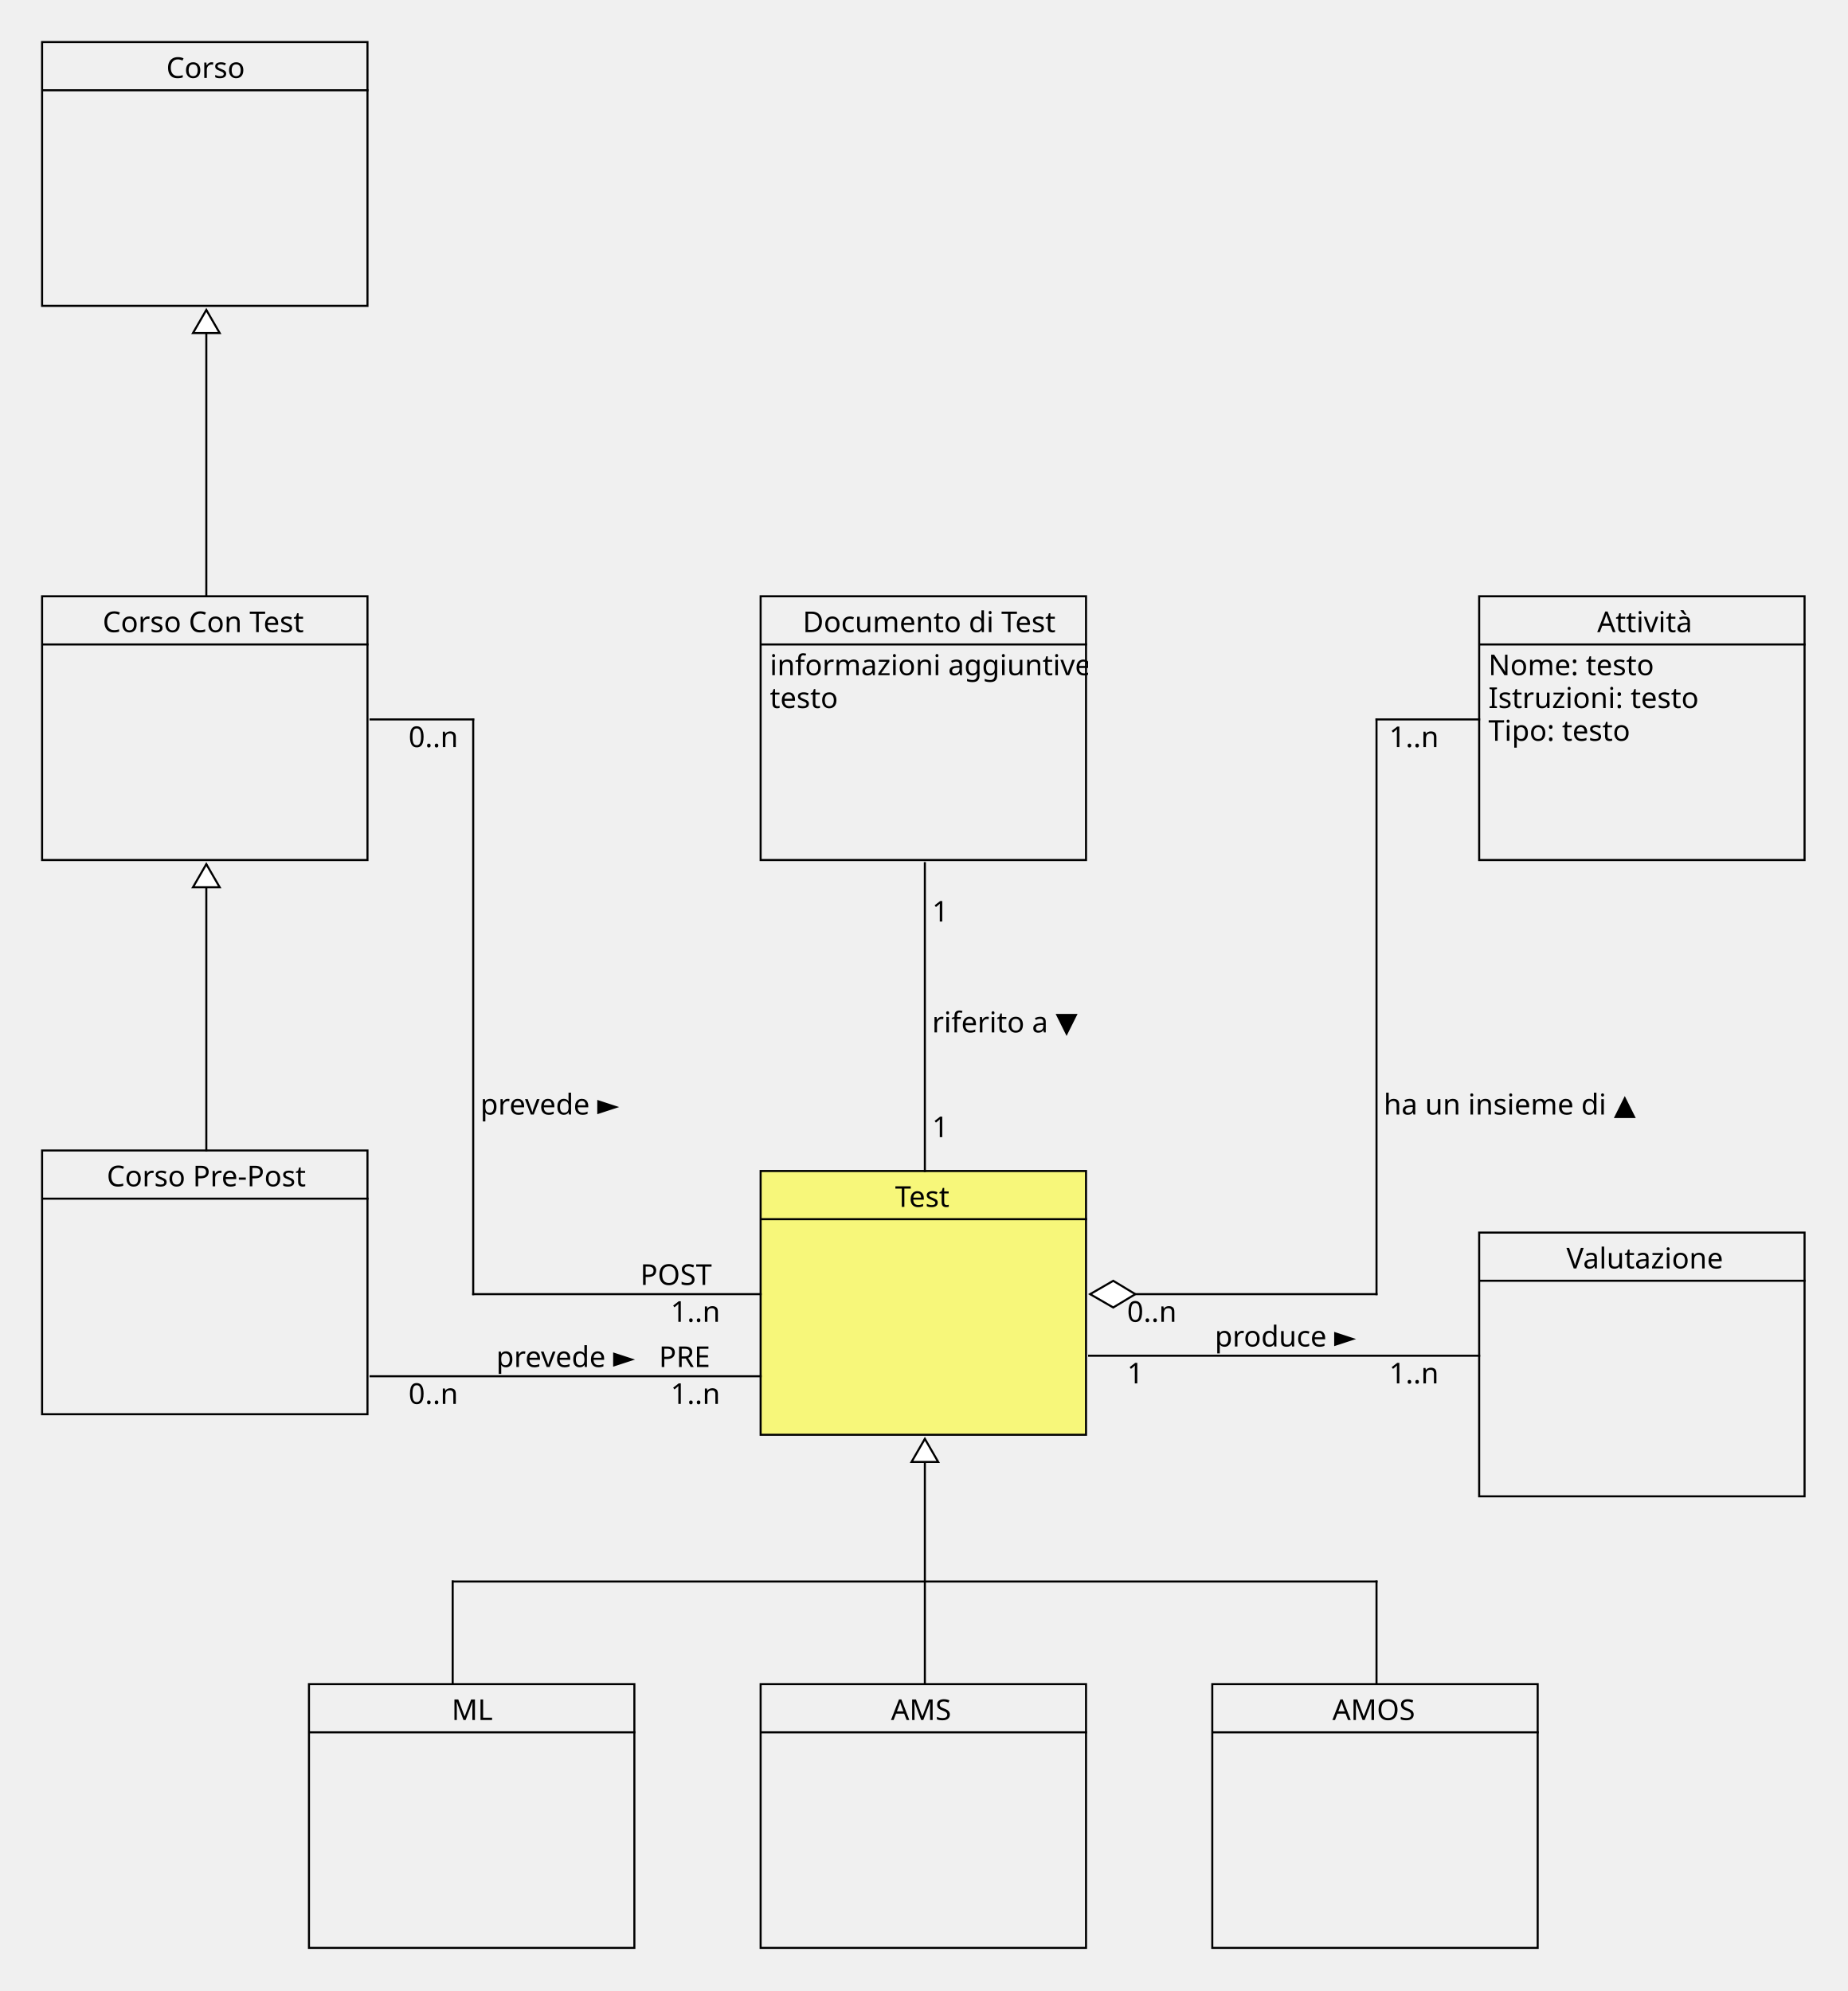
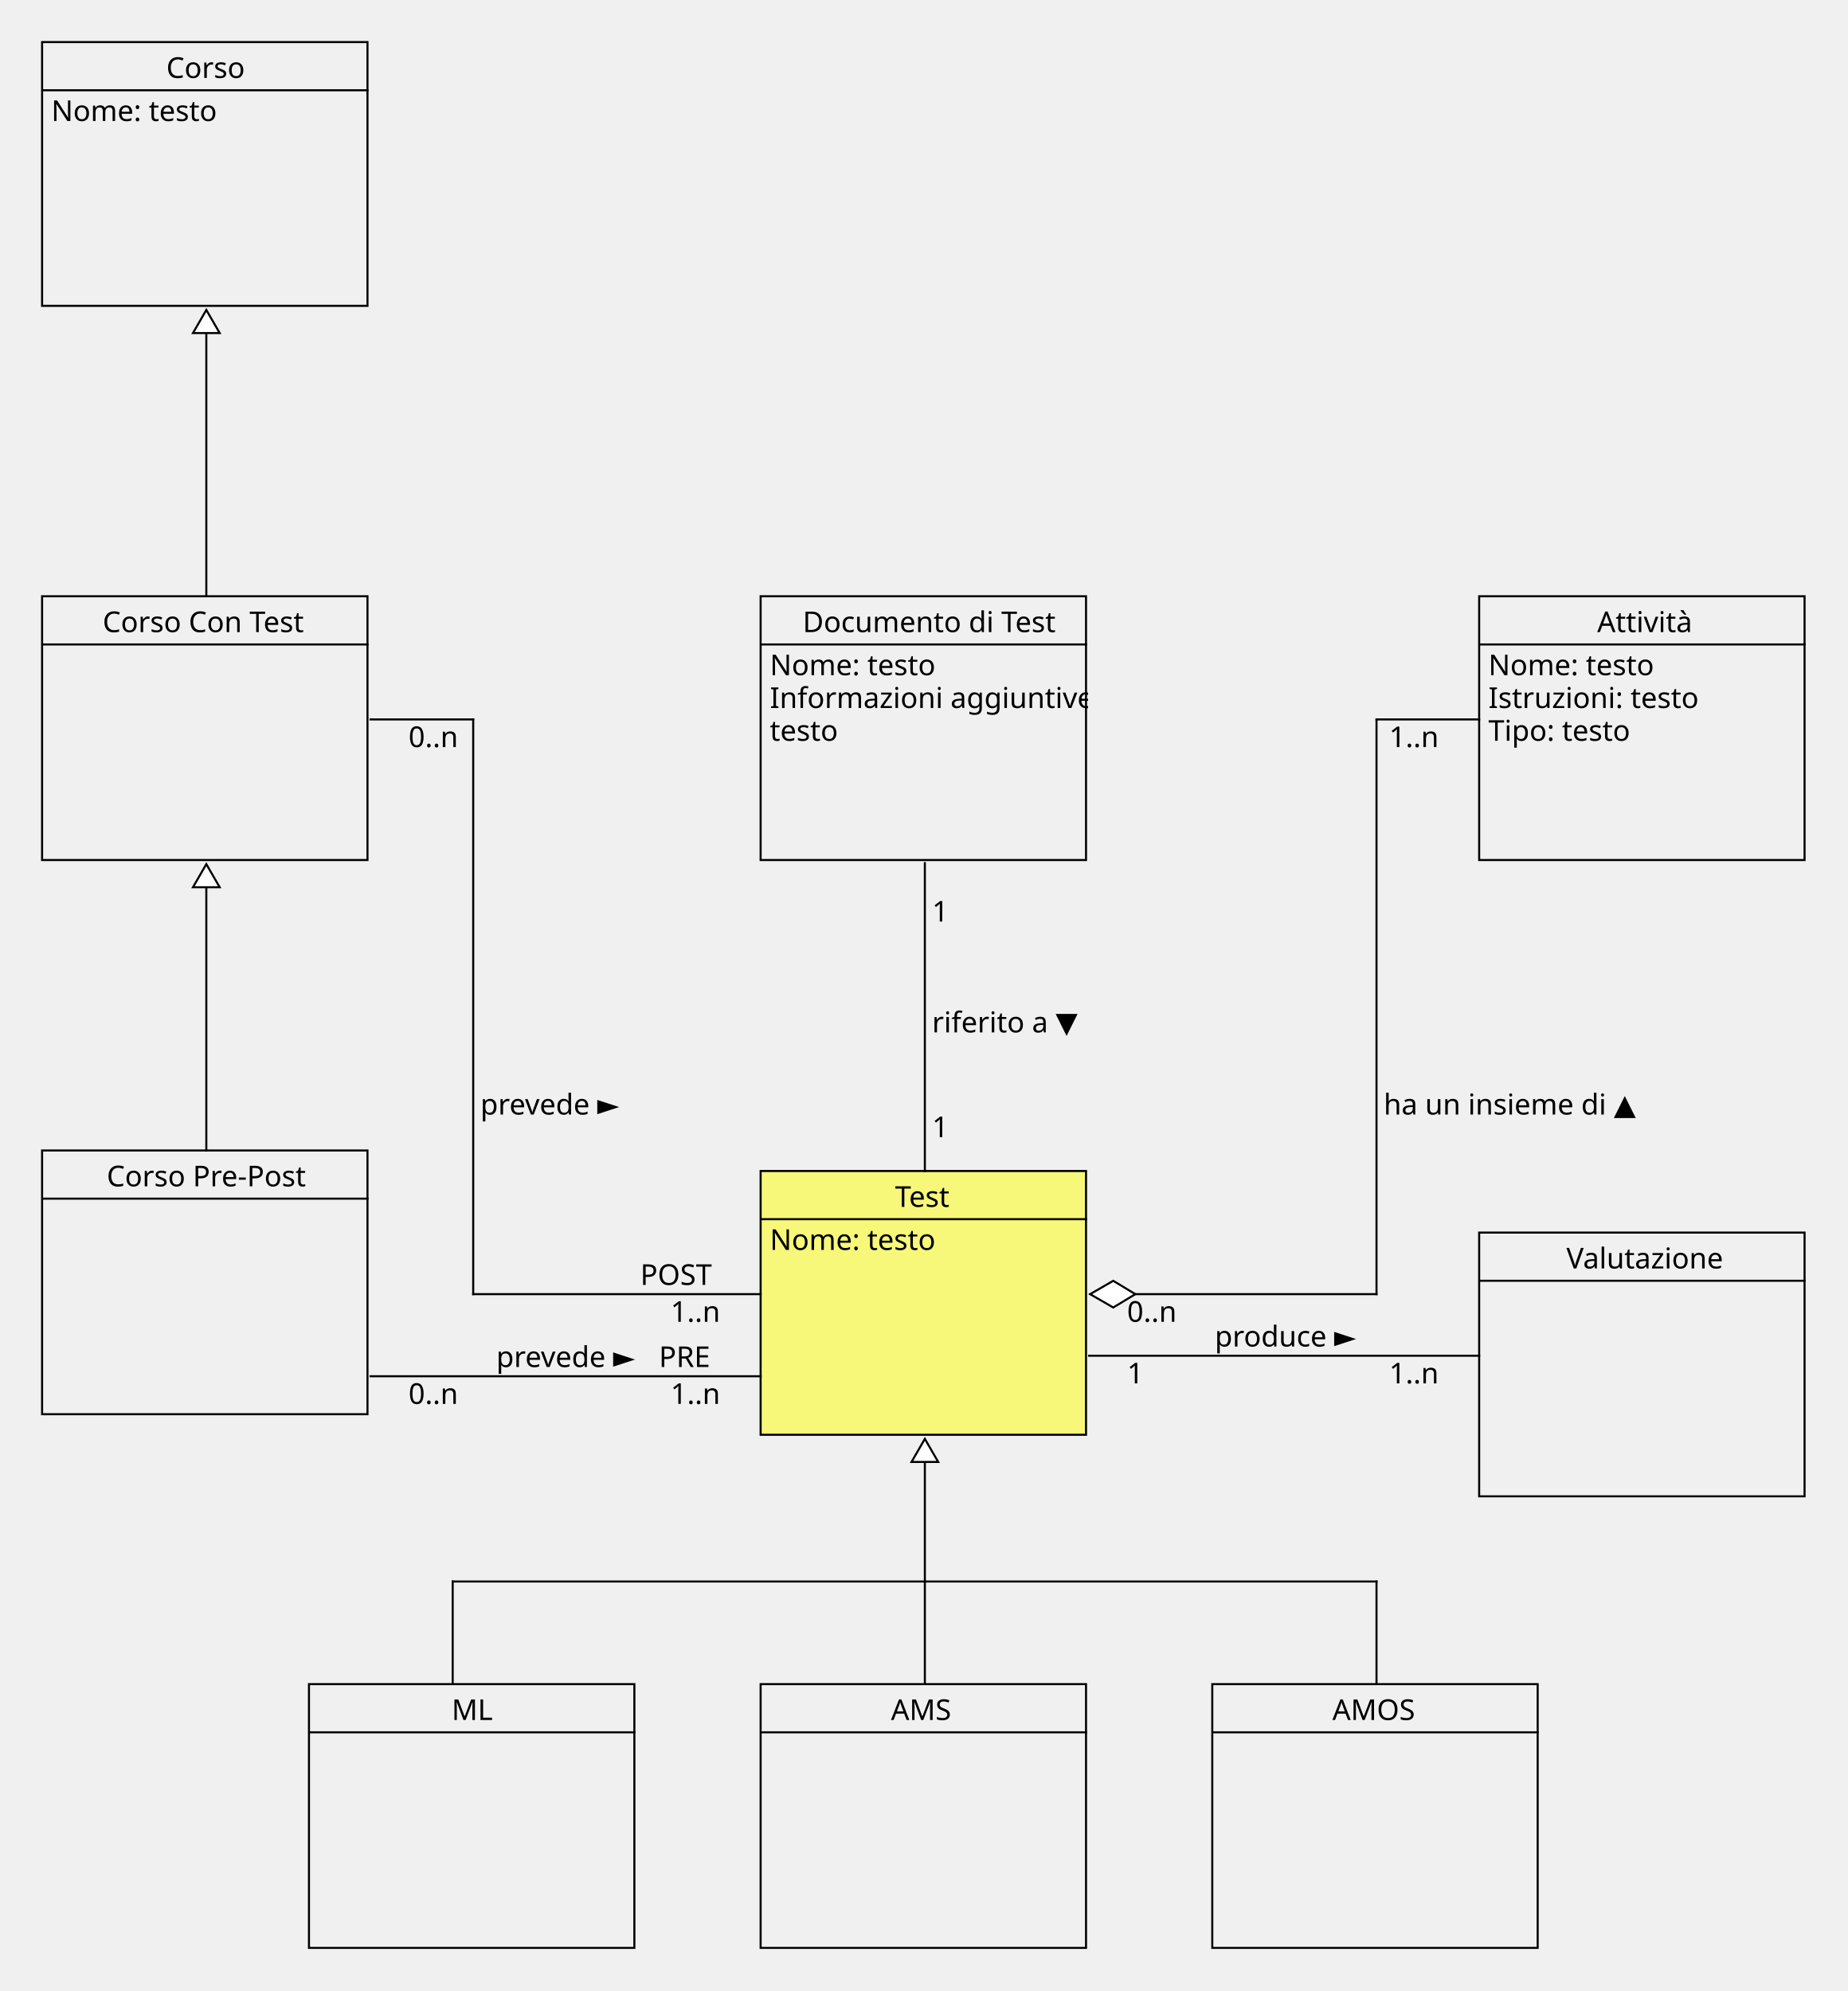
- <svg xmlns="http://www.w3.org/2000/svg" fill-opacity="1" color-rendering="auto" color-interpolation="auto" text-rendering="auto" stroke="black" stroke-linecap="square" width="900" stroke-miterlimit="10" shape-rendering="auto" stroke-opacity="1" fill="black" stroke-dasharray="none" font-weight="normal" stroke-width="1" viewBox="770 1770 900 970" height="970" font-family="'Dialog'" font-style="normal" stroke-linejoin="miter" font-size="12px" stroke-dashoffset="0" image-rendering="auto">
+ <svg xmlns="http://www.w3.org/2000/svg" fill-opacity="1" color-rendering="auto" color-interpolation="auto" text-rendering="auto" stroke="black" stroke-linecap="square" width="900" stroke-miterlimit="10" shape-rendering="auto" stroke-opacity="1" fill="black" stroke-dasharray="none" font-weight="normal" stroke-width="1" viewBox="1270 2010 900 970" height="970" font-family="'Dialog'" font-style="normal" stroke-linejoin="miter" font-size="12px" stroke-dashoffset="0" image-rendering="auto">
  <defs id="genericDefs" />
  <g>
    <defs id="defs1">
      <clipPath clipPathUnits="userSpaceOnUse" id="clipPath1">
        <path d="M0 0 L2147483647 0 L2147483647 2147483647 L0 2147483647 L0 0 Z" />
      </clipPath>
      <clipPath clipPathUnits="userSpaceOnUse" id="clipPath2">
        <path d="M0 0 L0 130 L160 130 L160 0 Z" />
      </clipPath>
      <clipPath clipPathUnits="userSpaceOnUse" id="clipPath3">
        <path d="M0 0 L0 170 L30 170 L30 0 Z" />
      </clipPath>
      <clipPath clipPathUnits="userSpaceOnUse" id="clipPath4">
        <path d="M0 0 L0 150 L30 150 L30 0 Z" />
      </clipPath>
      <clipPath clipPathUnits="userSpaceOnUse" id="clipPath5">
        <path d="M0 0 L0 80 L480 80 L480 0 Z" />
      </clipPath>
      <clipPath clipPathUnits="userSpaceOnUse" id="clipPath6">
        <path d="M0 0 L0 50 L220 50 L220 0 Z" />
      </clipPath>
      <clipPath clipPathUnits="userSpaceOnUse" id="clipPath7">
        <path d="M0 0 L0 320 L220 320 L220 0 Z" />
      </clipPath>
      <clipPath clipPathUnits="userSpaceOnUse" id="clipPath8">
        <path d="M0 0 L0 180 L100 180 L100 0 Z" />
      </clipPath>
      <clipPath clipPathUnits="userSpaceOnUse" id="clipPath9">
        <path d="M0 0 L0 320 L290 320 L290 0 Z" />
      </clipPath>
    </defs>
-     <g fill="rgb(255,255,255)" fill-opacity="0" transform="translate(1360,2590)" stroke-opacity="0" stroke="rgb(255,255,255)">
+     <g fill="rgb(255,255,255)" fill-opacity="0" transform="translate(1860,2830)" stroke-opacity="0" stroke="rgb(255,255,255)">
      <rect x="0.5" width="158.5" height="128.5" y="0.5" clip-path="url(#clipPath2)" stroke="none" />
    </g>
-     <g transform="translate(1360,2590)">
+     <g transform="translate(1860,2830)">
      <rect fill="none" x="0.5" width="158.5" height="128.5" y="0.5" clip-path="url(#clipPath2)" />
      <text x="59" font-size="14px" y="17.975" clip-path="url(#clipPath2)" font-family="sans-serif" stroke="none" xml:space="preserve">AMOS</text>
      <path fill="none" d="M1 23.975 L159 23.975" clip-path="url(#clipPath2)" />
    </g>
-     <g fill="rgb(255,255,255)" fill-opacity="0" transform="translate(1140,2590)" stroke-opacity="0" stroke="rgb(255,255,255)">
+     <g fill="rgb(255,255,255)" fill-opacity="0" transform="translate(1640,2830)" stroke-opacity="0" stroke="rgb(255,255,255)">
      <rect x="0.5" width="158.5" height="128.5" y="0.5" clip-path="url(#clipPath2)" stroke="none" />
    </g>
-     <g transform="translate(1140,2590)">
+     <g transform="translate(1640,2830)">
      <rect fill="none" x="0.5" width="158.5" height="128.5" y="0.5" clip-path="url(#clipPath2)" />
      <text x="64" font-size="14px" y="17.975" clip-path="url(#clipPath2)" font-family="sans-serif" stroke="none" xml:space="preserve">AMS</text>
      <path fill="none" d="M1 23.975 L159 23.975" clip-path="url(#clipPath2)" />
    </g>
-     <g fill="rgb(255,255,255)" fill-opacity="0" transform="translate(920,2590)" stroke-opacity="0" stroke="rgb(255,255,255)">
+     <g fill="rgb(255,255,255)" fill-opacity="0" transform="translate(1420,2830)" stroke-opacity="0" stroke="rgb(255,255,255)">
      <rect x="0.5" width="158.5" height="128.5" y="0.5" clip-path="url(#clipPath2)" stroke="none" />
    </g>
-     <g transform="translate(920,2590)">
+     <g transform="translate(1420,2830)">
      <rect fill="none" x="0.5" width="158.5" height="128.5" y="0.5" clip-path="url(#clipPath2)" />
      <text x="70" font-size="14px" y="17.975" clip-path="url(#clipPath2)" font-family="sans-serif" stroke="none" xml:space="preserve">ML</text>
      <path fill="none" d="M1 23.975 L159 23.975" clip-path="url(#clipPath2)" />
    </g>
-     <g fill="rgb(255,255,255)" fill-opacity="0" transform="translate(790,2330)" stroke-opacity="0" stroke="rgb(255,255,255)">
+     <g fill="rgb(255,255,255)" fill-opacity="0" transform="translate(1290,2570)" stroke-opacity="0" stroke="rgb(255,255,255)">
      <rect x="0.5" width="158.5" height="128.5" y="0.5" clip-path="url(#clipPath2)" stroke="none" />
    </g>
-     <g transform="translate(790,2330)">
+     <g transform="translate(1290,2570)">
      <rect fill="none" x="0.5" width="158.5" height="128.5" y="0.5" clip-path="url(#clipPath2)" />
      <text x="32" font-size="14px" y="17.975" clip-path="url(#clipPath2)" font-family="sans-serif" stroke="none" xml:space="preserve">Corso Pre-Post</text>
      <path fill="none" d="M1 23.975 L159 23.975" clip-path="url(#clipPath2)" />
    </g>
-     <g fill="rgb(255,255,255)" fill-opacity="0" transform="translate(790,2060)" stroke-opacity="0" stroke="rgb(255,255,255)">
+     <g fill="rgb(255,255,255)" fill-opacity="0" transform="translate(1290,2300)" stroke-opacity="0" stroke="rgb(255,255,255)">
      <rect x="0.5" width="158.5" height="128.5" y="0.5" clip-path="url(#clipPath2)" stroke="none" />
    </g>
-     <g transform="translate(790,2060)">
+     <g transform="translate(1290,2300)">
      <rect fill="none" x="0.5" width="158.5" height="128.5" y="0.5" clip-path="url(#clipPath2)" />
      <text x="30" font-size="14px" y="17.975" clip-path="url(#clipPath2)" font-family="sans-serif" stroke="none" xml:space="preserve">Corso Con Test</text>
      <path fill="none" d="M1 23.975 L159 23.975" clip-path="url(#clipPath2)" />
    </g>
-     <g fill="rgb(255,255,255)" fill-opacity="0" transform="translate(790,1790)" stroke-opacity="0" stroke="rgb(255,255,255)">
+     <g fill="rgb(255,255,255)" fill-opacity="0" transform="translate(1290,2030)" stroke-opacity="0" stroke="rgb(255,255,255)">
      <rect x="0.5" width="158.5" height="128.5" y="0.5" clip-path="url(#clipPath2)" stroke="none" />
    </g>
-     <g transform="translate(790,1790)">
+     <g transform="translate(1290,2030)">
      <rect fill="none" x="0.5" width="158.5" height="128.5" y="0.5" clip-path="url(#clipPath2)" />
      <text x="61" font-size="14px" y="17.975" clip-path="url(#clipPath2)" font-family="sans-serif" stroke="none" xml:space="preserve">Corso</text>
      <path fill="none" d="M1 23.975 L159 23.975" clip-path="url(#clipPath2)" />
+       <text x="5" font-size="14px" y="38.95" clip-path="url(#clipPath2)" font-family="sans-serif" stroke="none" xml:space="preserve">Nome: testo</text>
    </g>
-     <g fill="rgb(255,255,255)" fill-opacity="0" transform="translate(1140,2060)" stroke-opacity="0" stroke="rgb(255,255,255)">
+     <g fill="rgb(255,255,255)" fill-opacity="0" transform="translate(1640,2300)" stroke-opacity="0" stroke="rgb(255,255,255)">
      <rect x="0.5" width="158.5" height="128.5" y="0.5" clip-path="url(#clipPath2)" stroke="none" />
    </g>
-     <g transform="translate(1140,2060)">
+     <g transform="translate(1640,2300)">
      <rect fill="none" x="0.5" width="158.5" height="128.5" y="0.5" clip-path="url(#clipPath2)" />
      <text x="21" font-size="14px" y="17.975" clip-path="url(#clipPath2)" font-family="sans-serif" stroke="none" xml:space="preserve">Documento di Test</text>
      <path fill="none" d="M1 23.975 L159 23.975" clip-path="url(#clipPath2)" />
-       <text x="5" font-size="14px" y="38.95" clip-path="url(#clipPath2)" font-family="sans-serif" stroke="none" xml:space="preserve">informazioni aggiuntive:</text>
-       <text x="5" font-size="14px" y="54.925" clip-path="url(#clipPath2)" font-family="sans-serif" stroke="none" xml:space="preserve">testo</text>
+       <text x="5" font-size="14px" y="38.95" clip-path="url(#clipPath2)" font-family="sans-serif" stroke="none" xml:space="preserve">Nome: testo</text>
+       <text x="5" font-size="14px" y="54.925" clip-path="url(#clipPath2)" font-family="sans-serif" stroke="none" xml:space="preserve">Informazioni aggiuntive:</text>
+       <text x="5" font-size="14px" y="70.9" clip-path="url(#clipPath2)" font-family="sans-serif" stroke="none" xml:space="preserve">testo</text>
    </g>
-     <g fill="rgb(255,255,255)" fill-opacity="0" transform="translate(1490,2060)" stroke-opacity="0" stroke="rgb(255,255,255)">
+     <g fill="rgb(255,255,255)" fill-opacity="0" transform="translate(1990,2300)" stroke-opacity="0" stroke="rgb(255,255,255)">
      <rect x="0.5" width="158.5" height="128.5" y="0.5" clip-path="url(#clipPath2)" stroke="none" />
    </g>
-     <g transform="translate(1490,2060)">
+     <g transform="translate(1990,2300)">
      <rect fill="none" x="0.5" width="158.5" height="128.5" y="0.5" clip-path="url(#clipPath2)" />
      <text x="58" font-size="14px" y="17.975" clip-path="url(#clipPath2)" font-family="sans-serif" stroke="none" xml:space="preserve">Attività</text>
      <path fill="none" d="M1 23.975 L159 23.975" clip-path="url(#clipPath2)" />
      <text x="5" font-size="14px" y="38.95" clip-path="url(#clipPath2)" font-family="sans-serif" stroke="none" xml:space="preserve">Nome: testo</text>
      <text x="5" font-size="14px" y="54.925" clip-path="url(#clipPath2)" font-family="sans-serif" stroke="none" xml:space="preserve">Istruzioni: testo</text>
      <text x="5" font-size="14px" y="70.9" clip-path="url(#clipPath2)" font-family="sans-serif" stroke="none" xml:space="preserve">Tipo: testo</text>
    </g>
-     <g fill="rgb(255,255,0)" fill-opacity="0.49" transform="translate(1140,2340)" stroke-opacity="0.49" stroke="rgb(255,255,0)">
+     <g fill="rgb(255,255,0)" fill-opacity="0.49" transform="translate(1640,2580)" stroke-opacity="0.49" stroke="rgb(255,255,0)">
      <rect x="0.5" width="158.5" height="128.5" y="0.5" clip-path="url(#clipPath2)" stroke="none" />
    </g>
-     <g transform="translate(1140,2340)">
+     <g transform="translate(1640,2580)">
      <rect fill="none" x="0.5" width="158.5" height="128.5" y="0.5" clip-path="url(#clipPath2)" />
      <text x="66" font-size="14px" y="17.975" clip-path="url(#clipPath2)" font-family="sans-serif" stroke="none" xml:space="preserve">Test</text>
      <path fill="none" d="M1 23.975 L159 23.975" clip-path="url(#clipPath2)" />
+       <text x="5" font-size="14px" y="38.95" clip-path="url(#clipPath2)" font-family="sans-serif" stroke="none" xml:space="preserve">Nome: testo</text>
    </g>
-     <g fill="rgb(255,255,255)" fill-opacity="0" transform="translate(1490,2370)" stroke-opacity="0" stroke="rgb(255,255,255)">
+     <g fill="rgb(255,255,255)" fill-opacity="0" transform="translate(1990,2610)" stroke-opacity="0" stroke="rgb(255,255,255)">
      <rect x="0.5" width="158.5" height="128.5" y="0.5" clip-path="url(#clipPath2)" stroke="none" />
    </g>
-     <g transform="translate(1490,2370)">
+     <g transform="translate(1990,2610)">
      <rect fill="none" x="0.5" width="158.5" height="128.5" y="0.5" clip-path="url(#clipPath2)" />
      <text x="43" font-size="14px" y="17.975" clip-path="url(#clipPath2)" font-family="sans-serif" stroke="none" xml:space="preserve">Valutazione</text>
      <path fill="none" d="M1 23.975 L159 23.975" clip-path="url(#clipPath2)" />
    </g>
-     <g transform="translate(860,2180)">
+     <g transform="translate(1360,2420)">
      <path fill="none" d="M10.5 11.5 L10.5 150.5" clip-path="url(#clipPath3)" />
      <path fill="white" d="M4 22.258 L10.5 11 L17 22.258 Z" clip-path="url(#clipPath3)" stroke="none" />
      <path fill="none" d="M4 22.258 L10.5 11 L17 22.258 Z" clip-path="url(#clipPath3)" />
    </g>
-     <g transform="translate(1210,2460)">
+     <g transform="translate(1710,2700)">
      <path fill="none" d="M10.5 11.5 L10.5 130.5" clip-path="url(#clipPath4)" />
      <path fill="white" d="M4 22.258 L10.5 11 L17 22.258 Z" clip-path="url(#clipPath4)" stroke="none" />
      <path fill="none" d="M4 22.258 L10.5 11 L17 22.258 Z" clip-path="url(#clipPath4)" />
    </g>
-     <g transform="translate(980,2530)">
+     <g transform="translate(1480,2770)">
      <path fill="none" d="M460.5 60.5 L460.5 10.5" clip-path="url(#clipPath5)" />
      <path fill="none" d="M460.5 10.5 L10.5 10.5" clip-path="url(#clipPath5)" />
      <path fill="none" d="M10.5 10.5 L10.5 60.5" clip-path="url(#clipPath5)" />
    </g>
-     <g transform="translate(940,2420)">
+     <g transform="translate(1440,2660)">
      <path fill="none" d="M200.5 20.5 L10.5 20.5" clip-path="url(#clipPath6)" />
      <text x="71.73" font-size="14px" y="16" clip-path="url(#clipPath6)" font-family="sans-serif" stroke="none" xml:space="preserve">prevede ►</text>
      <text x="156.648" font-size="14px" y="33.975" clip-path="url(#clipPath6)" font-family="sans-serif" stroke="none" xml:space="preserve">1..n</text>
      <text x="29" font-size="14px" y="33.975" clip-path="url(#clipPath6)" font-family="sans-serif" stroke="none" xml:space="preserve">0..n</text>
      <text x="147.324" font-size="14px" y="16" clip-path="url(#clipPath6)" font-family="sans-serif" stroke="none" xml:space="preserve"> PRE</text>
    </g>
-     <g transform="translate(940,2110)">
+     <g transform="translate(1440,2350)">
      <path fill="none" d="M200.5 290.5 L60.5 290.5" clip-path="url(#clipPath7)" />
      <path fill="none" d="M60.5 290.5 L60.5 10.5" clip-path="url(#clipPath7)" />
      <path fill="none" d="M60.5 10.5 L10.5 10.5" clip-path="url(#clipPath7)" />
      <text x="64" font-size="14px" y="202.988" clip-path="url(#clipPath7)" font-family="sans-serif" stroke="none" xml:space="preserve">prevede ►</text>
      <text x="156.648" font-size="14px" y="303.975" clip-path="url(#clipPath7)" font-family="sans-serif" stroke="none" xml:space="preserve">1..n</text>
      <text x="29" font-size="14px" y="23.975" clip-path="url(#clipPath7)" font-family="sans-serif" stroke="none" xml:space="preserve">0..n</text>
      <text x="141.883" font-size="14px" y="286" clip-path="url(#clipPath7)" font-family="sans-serif" stroke="none" xml:space="preserve">POST</text>
    </g>
-     <g transform="translate(860,1910)">
+     <g transform="translate(1360,2150)">
      <path fill="none" d="M10.5 11.5 L10.5 150.5" clip-path="url(#clipPath3)" />
      <path fill="white" d="M4 22.258 L10.5 11 L17 22.258 Z" clip-path="url(#clipPath3)" stroke="none" />
      <path fill="none" d="M4 22.258 L10.5 11 L17 22.258 Z" clip-path="url(#clipPath3)" />
    </g>
-     <g transform="translate(1210,2180)">
+     <g transform="translate(1710,2420)">
      <path fill="none" d="M10.5 10.5 L10.5 160.5" clip-path="url(#clipPath8)" />
      <text x="14" font-size="14px" y="92.987" clip-path="url(#clipPath8)" font-family="sans-serif" stroke="none" xml:space="preserve">riferito a ▼</text>
      <text x="14" font-size="14px" y="38.975" clip-path="url(#clipPath8)" font-family="sans-serif" stroke="none" xml:space="preserve">1</text>
      <text x="14" font-size="14px" y="144" clip-path="url(#clipPath8)" font-family="sans-serif" stroke="none" xml:space="preserve">1</text>
    </g>
-     <g transform="translate(1290,2110)">
+     <g transform="translate(1790,2350)">
      <path fill="none" d="M11.5 290.5 L150.5 290.5" clip-path="url(#clipPath9)" />
      <path fill="none" d="M150.5 290.5 L150.5 10.5" clip-path="url(#clipPath9)" />
      <path fill="none" d="M150.5 10.5 L200.5 10.5" clip-path="url(#clipPath9)" />
      <path fill="white" d="M22.258 297 L11 290.5 L22.258 284 L33.017 290.5 Z" clip-path="url(#clipPath9)" stroke="none" />
      <path fill="none" d="M22.258 297 L11 290.5 L22.258 284 L33.017 290.5 Z" clip-path="url(#clipPath9)" />
      <text x="154" font-size="14px" y="202.988" clip-path="url(#clipPath9)" font-family="sans-serif" stroke="none" xml:space="preserve">ha un insieme di ▲</text>
      <text x="29" font-size="14px" y="303.975" clip-path="url(#clipPath9)" font-family="sans-serif" stroke="none" xml:space="preserve">0..n</text>
      <text x="156.648" font-size="14px" y="23.975" clip-path="url(#clipPath9)" font-family="sans-serif" stroke="none" xml:space="preserve">1..n</text>
    </g>
-     <g transform="translate(1290,2410)">
+     <g transform="translate(1790,2650)">
      <path fill="none" d="M200.5 20.5 L10.5 20.5" clip-path="url(#clipPath6)" />
      <text x="71.73" font-size="14px" y="16" clip-path="url(#clipPath6)" font-family="sans-serif" stroke="none" xml:space="preserve">produce ►</text>
      <text x="156.648" font-size="14px" y="33.975" clip-path="url(#clipPath6)" font-family="sans-serif" stroke="none" xml:space="preserve">1..n</text>
      <text x="29" font-size="14px" y="33.975" clip-path="url(#clipPath6)" font-family="sans-serif" stroke="none" xml:space="preserve">1</text>
    </g>
  </g>
</svg>
